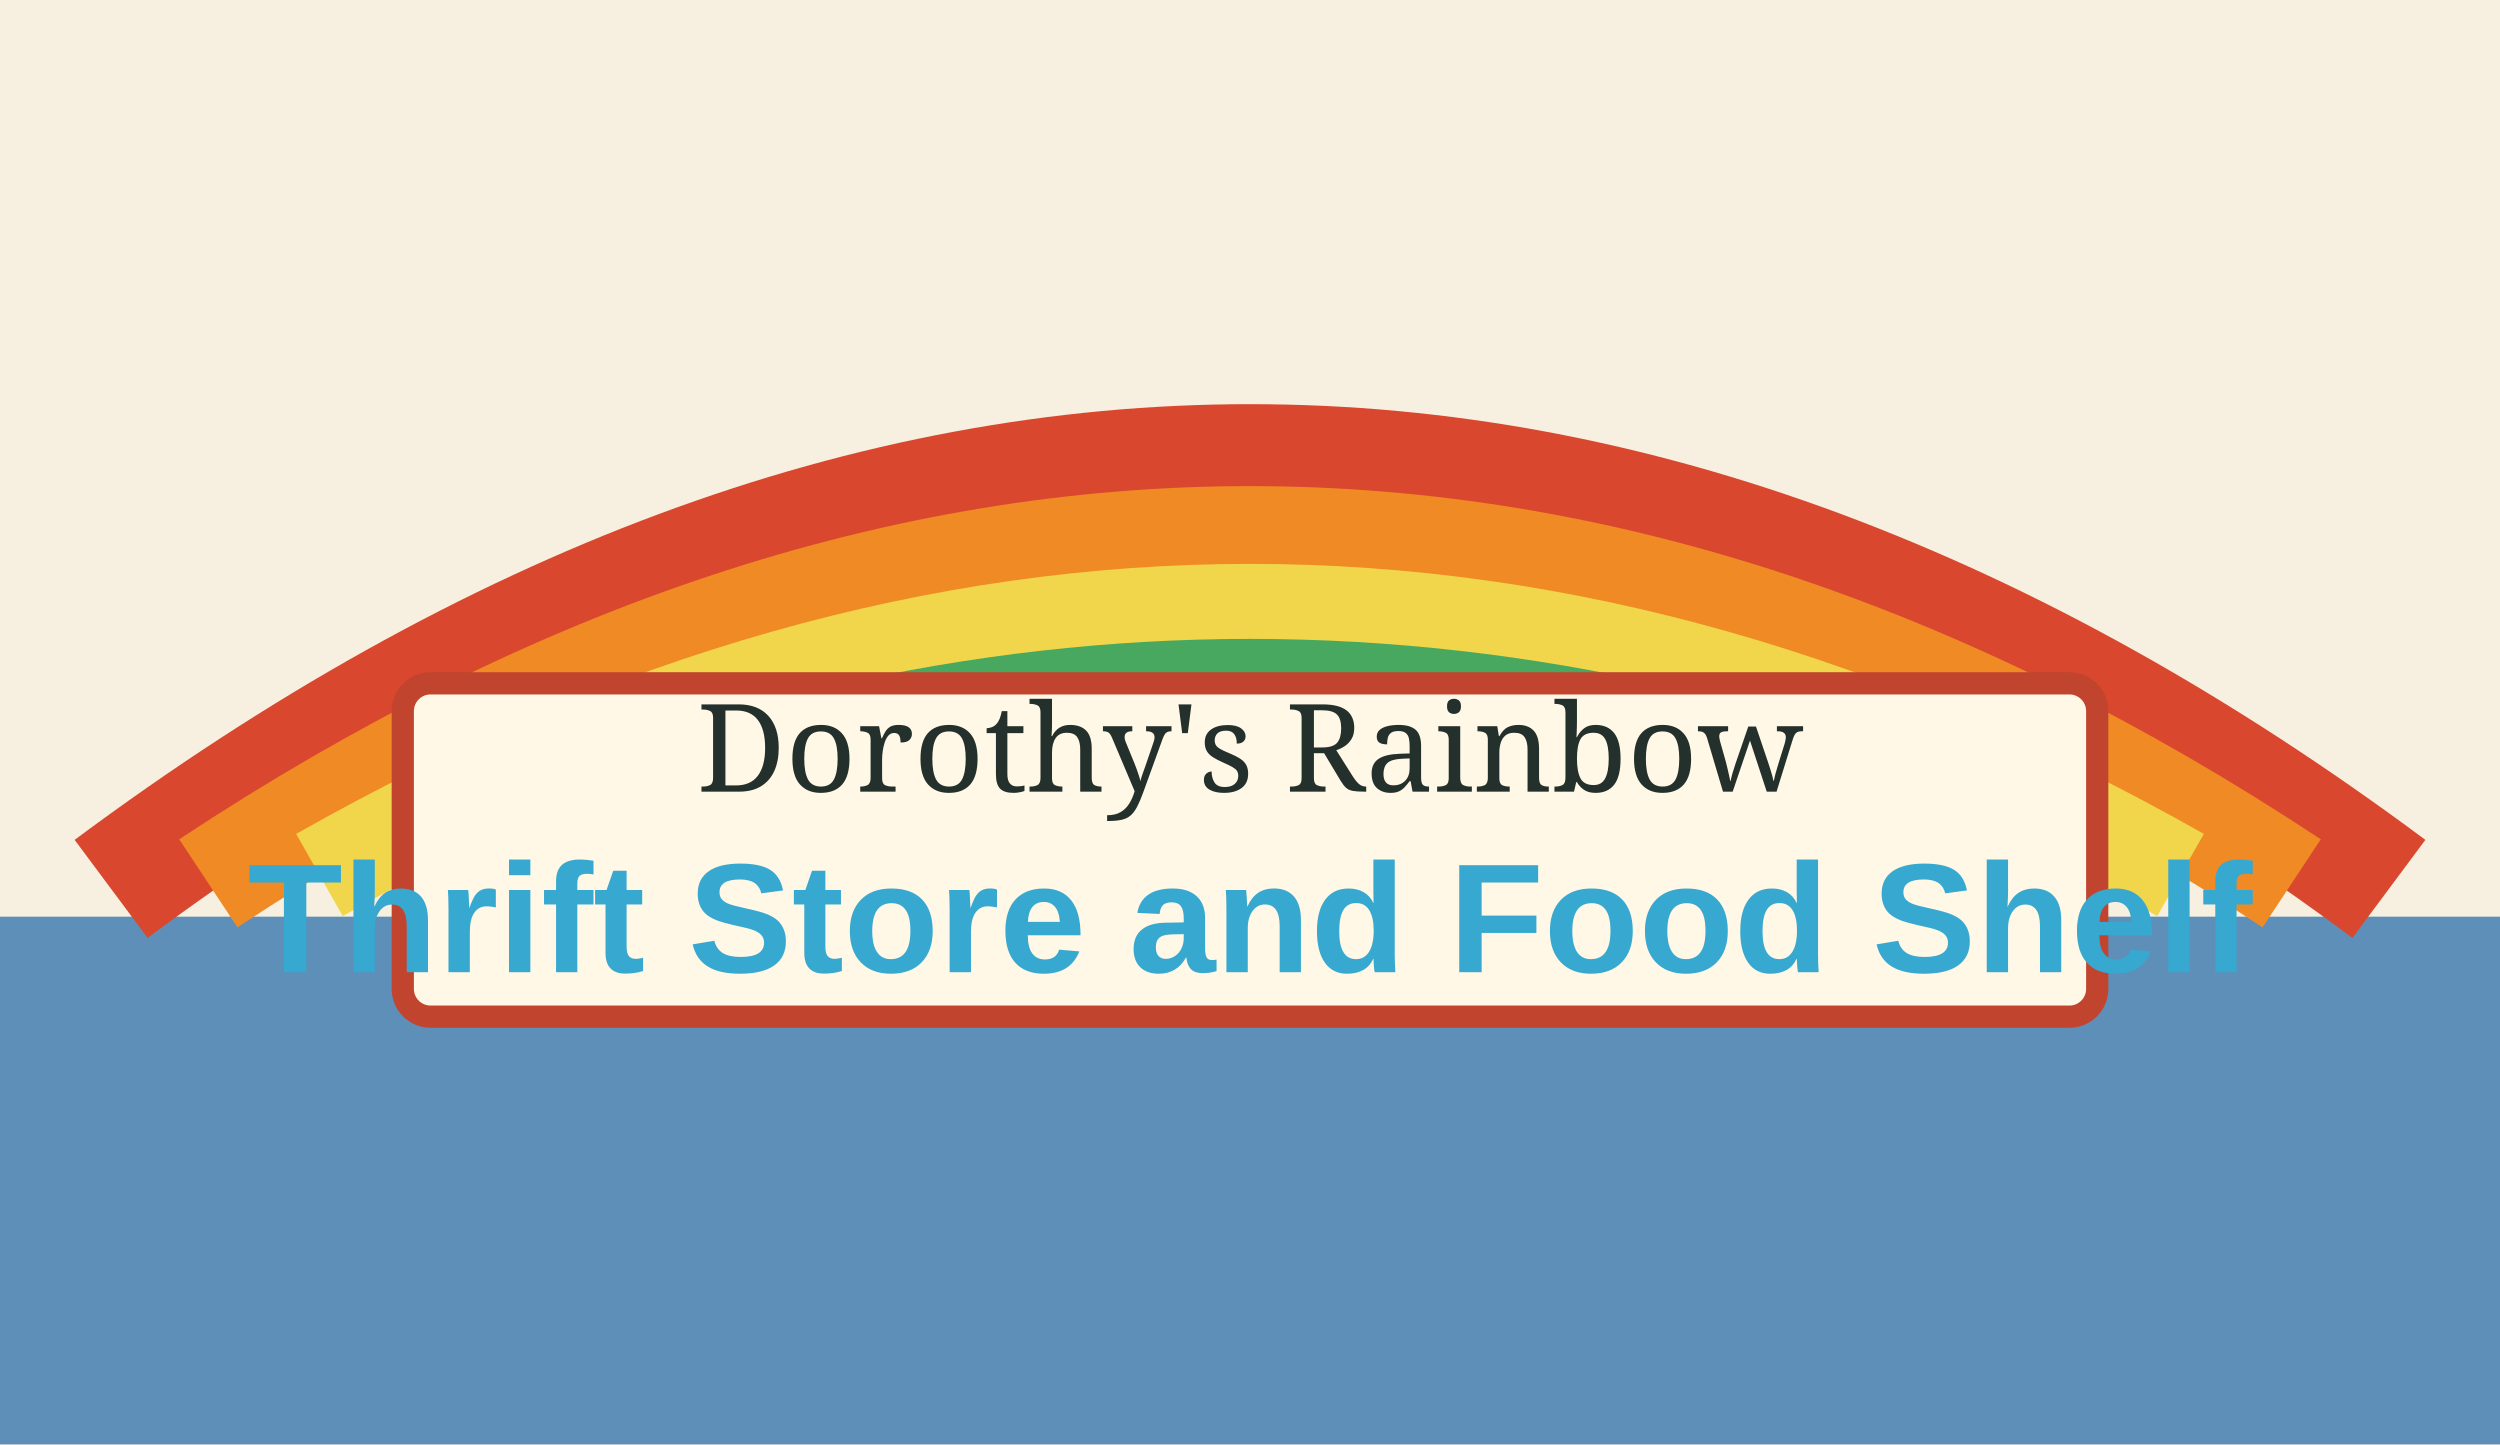
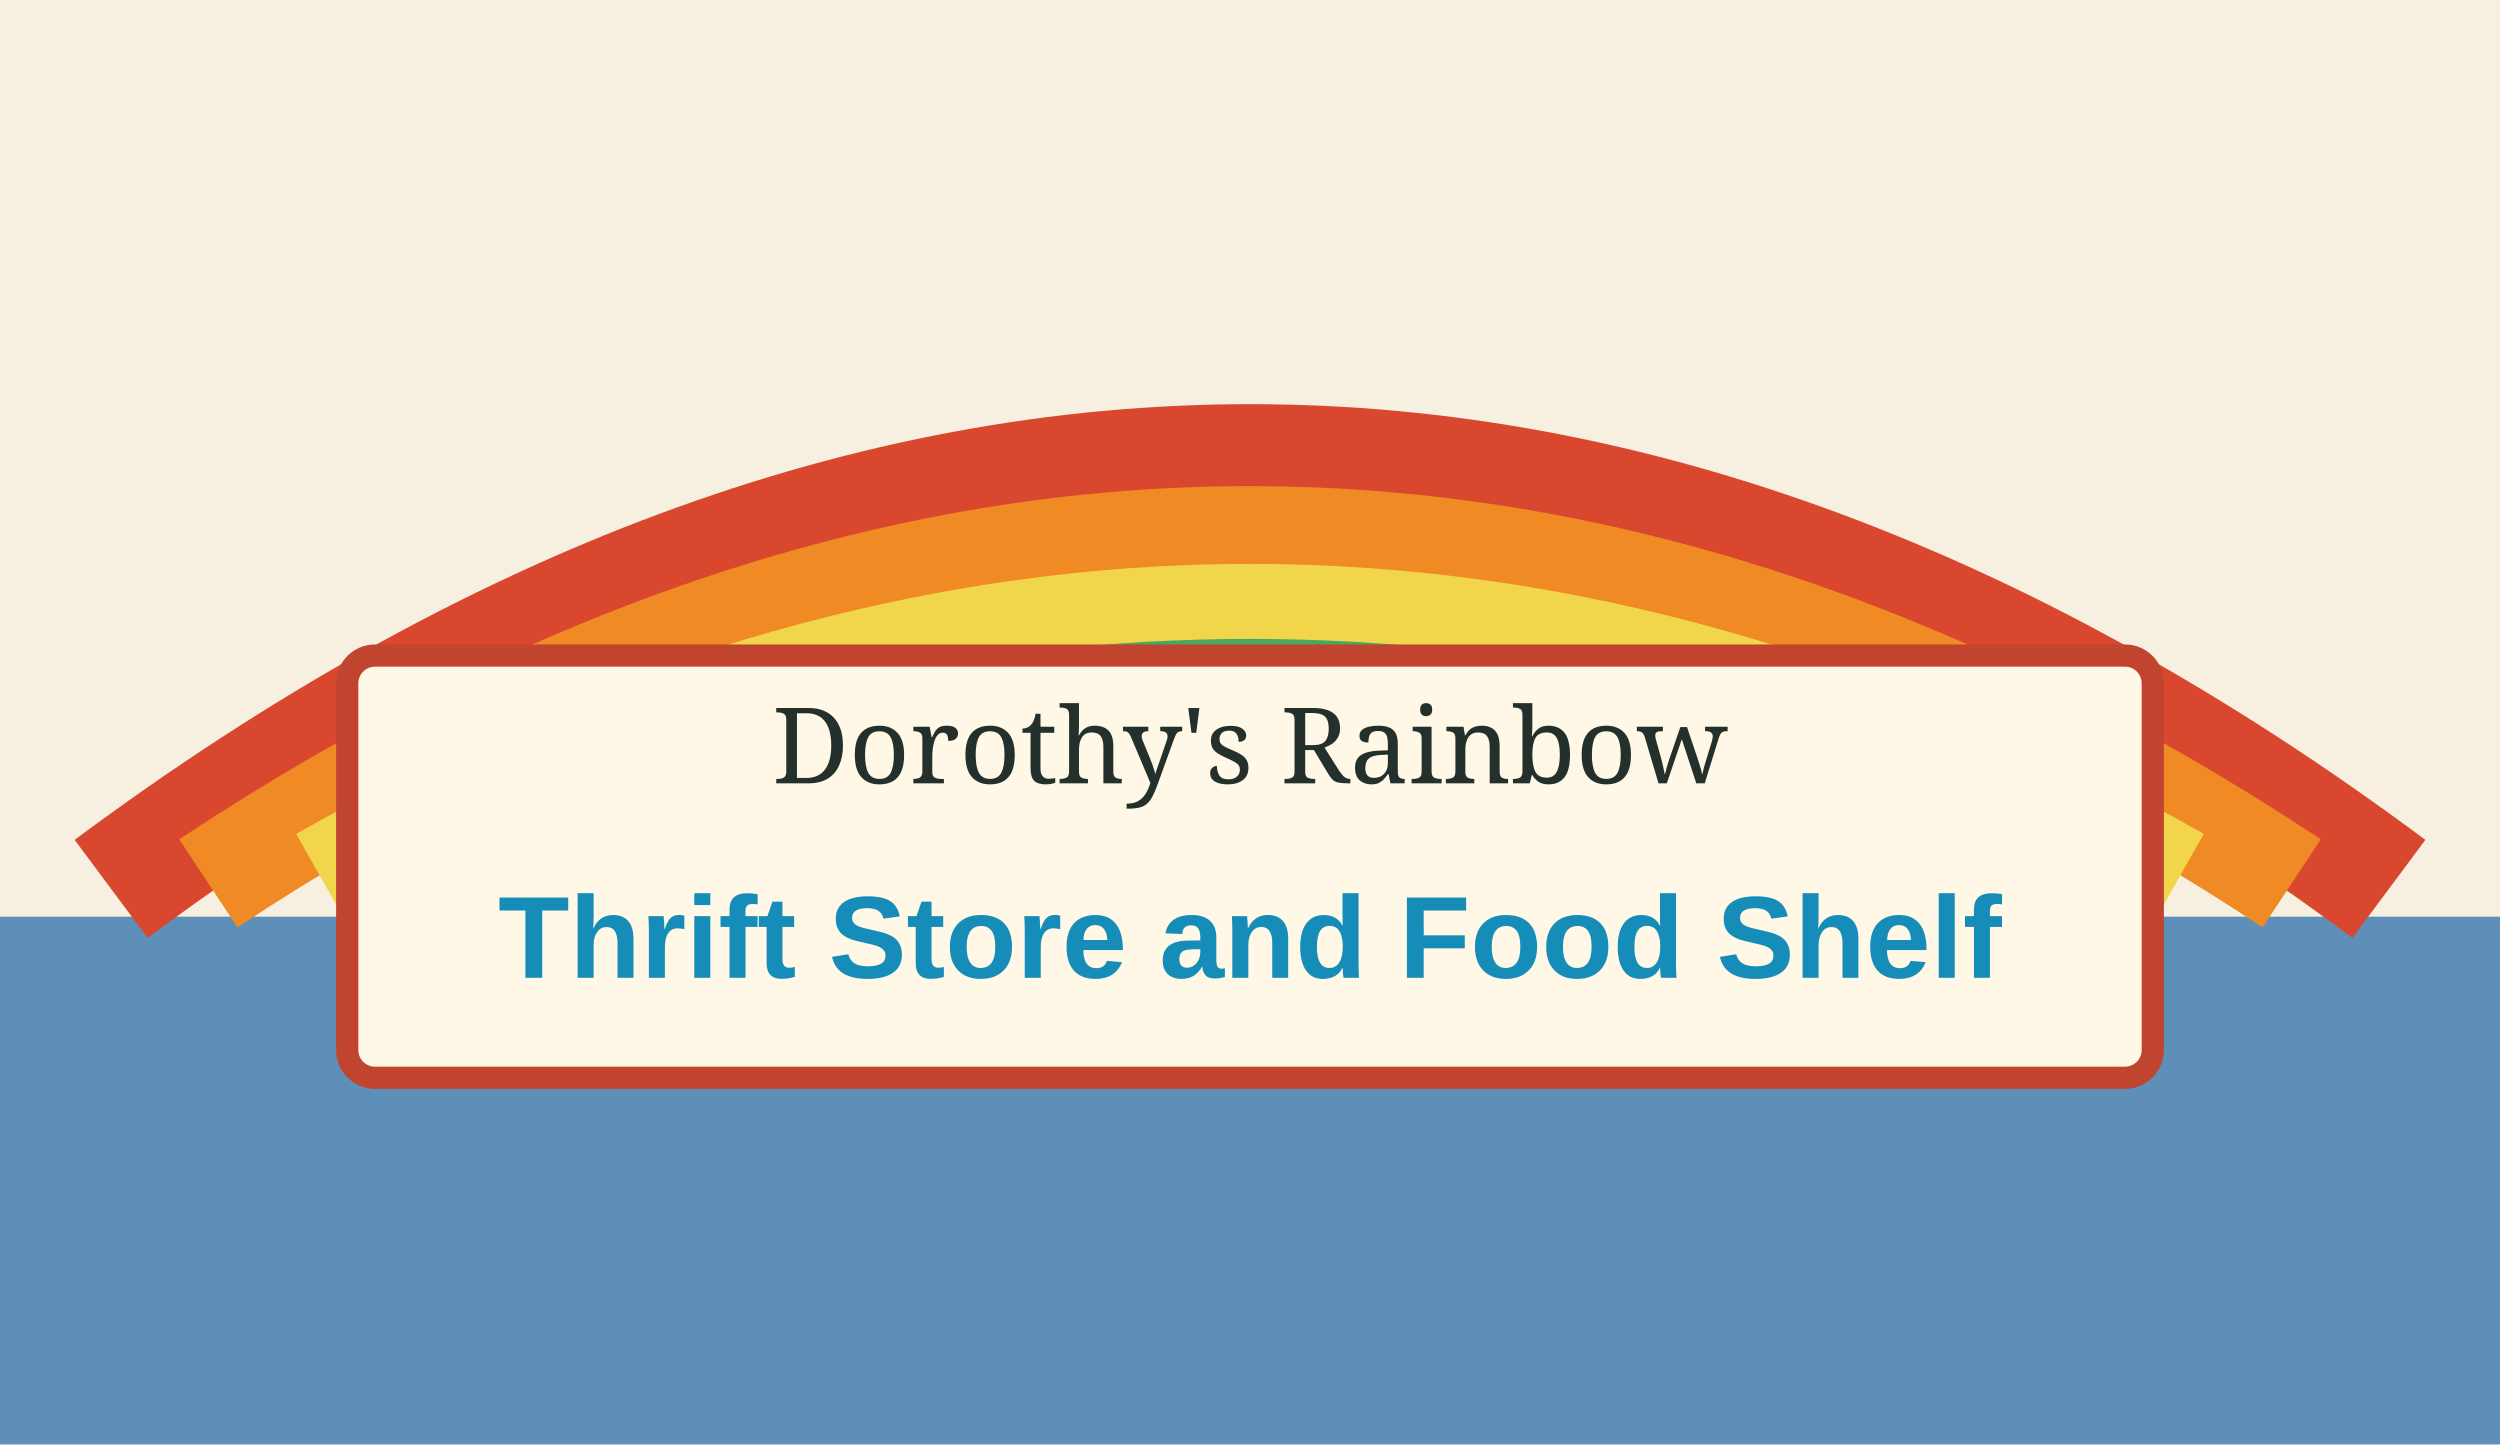
<svg xmlns="http://www.w3.org/2000/svg" viewBox="0 0 900 520" role="img" aria-label="Dorothy's Rainbow Thrift Store and Food Shelf sign">
  <rect width="900" height="520" fill="#f7efe0" />
  <rect y="330" width="900" height="190" fill="#5d8fb8" />
  <path d="M40 320 Q450 15 860 320" fill="none" stroke="#d9472e" stroke-width="44" />
  <path d="M75 318 Q450 70 825 318" fill="none" stroke="#f08a24" stroke-width="38" />
  <path d="M115 315 Q450 125 785 315" fill="none" stroke="#f1d64b" stroke-width="34" />
  <path d="M155 312 Q450 178 745 312" fill="none" stroke="#49a85f" stroke-width="30" />
  <path d="M190 310 Q450 225 710 310" fill="none" stroke="#35a6d6" stroke-width="26" />
-   <rect x="145" y="246" width="610" height="120" rx="10" fill="#fff8e7" stroke="#c1442e" stroke-width="8" />
-   <text x="450" y="285" text-anchor="middle" font-family="Georgia,serif" font-size="44" fill="#24302b">Dorothy's Rainbow</text>
-   <text x="450" y="350" text-anchor="middle" font-family="Arial,sans-serif" font-size="56" font-weight="700" fill="#37a8cf">Thrift Store and Food Shelf</text>
+   <rect x="125" y="236" width="650" height="152" rx="10" fill="#fff8e7" stroke="#c1442e" stroke-width="8" />
+   <text x="450" y="282" text-anchor="middle" font-family="Georgia,serif" font-size="38" fill="#24302b">Dorothy's Rainbow</text>
+   <text x="450" y="352" text-anchor="middle" font-family="Arial,sans-serif" font-size="42" font-weight="800" fill="#168db8">Thrift Store and Food Shelf</text>
</svg>
